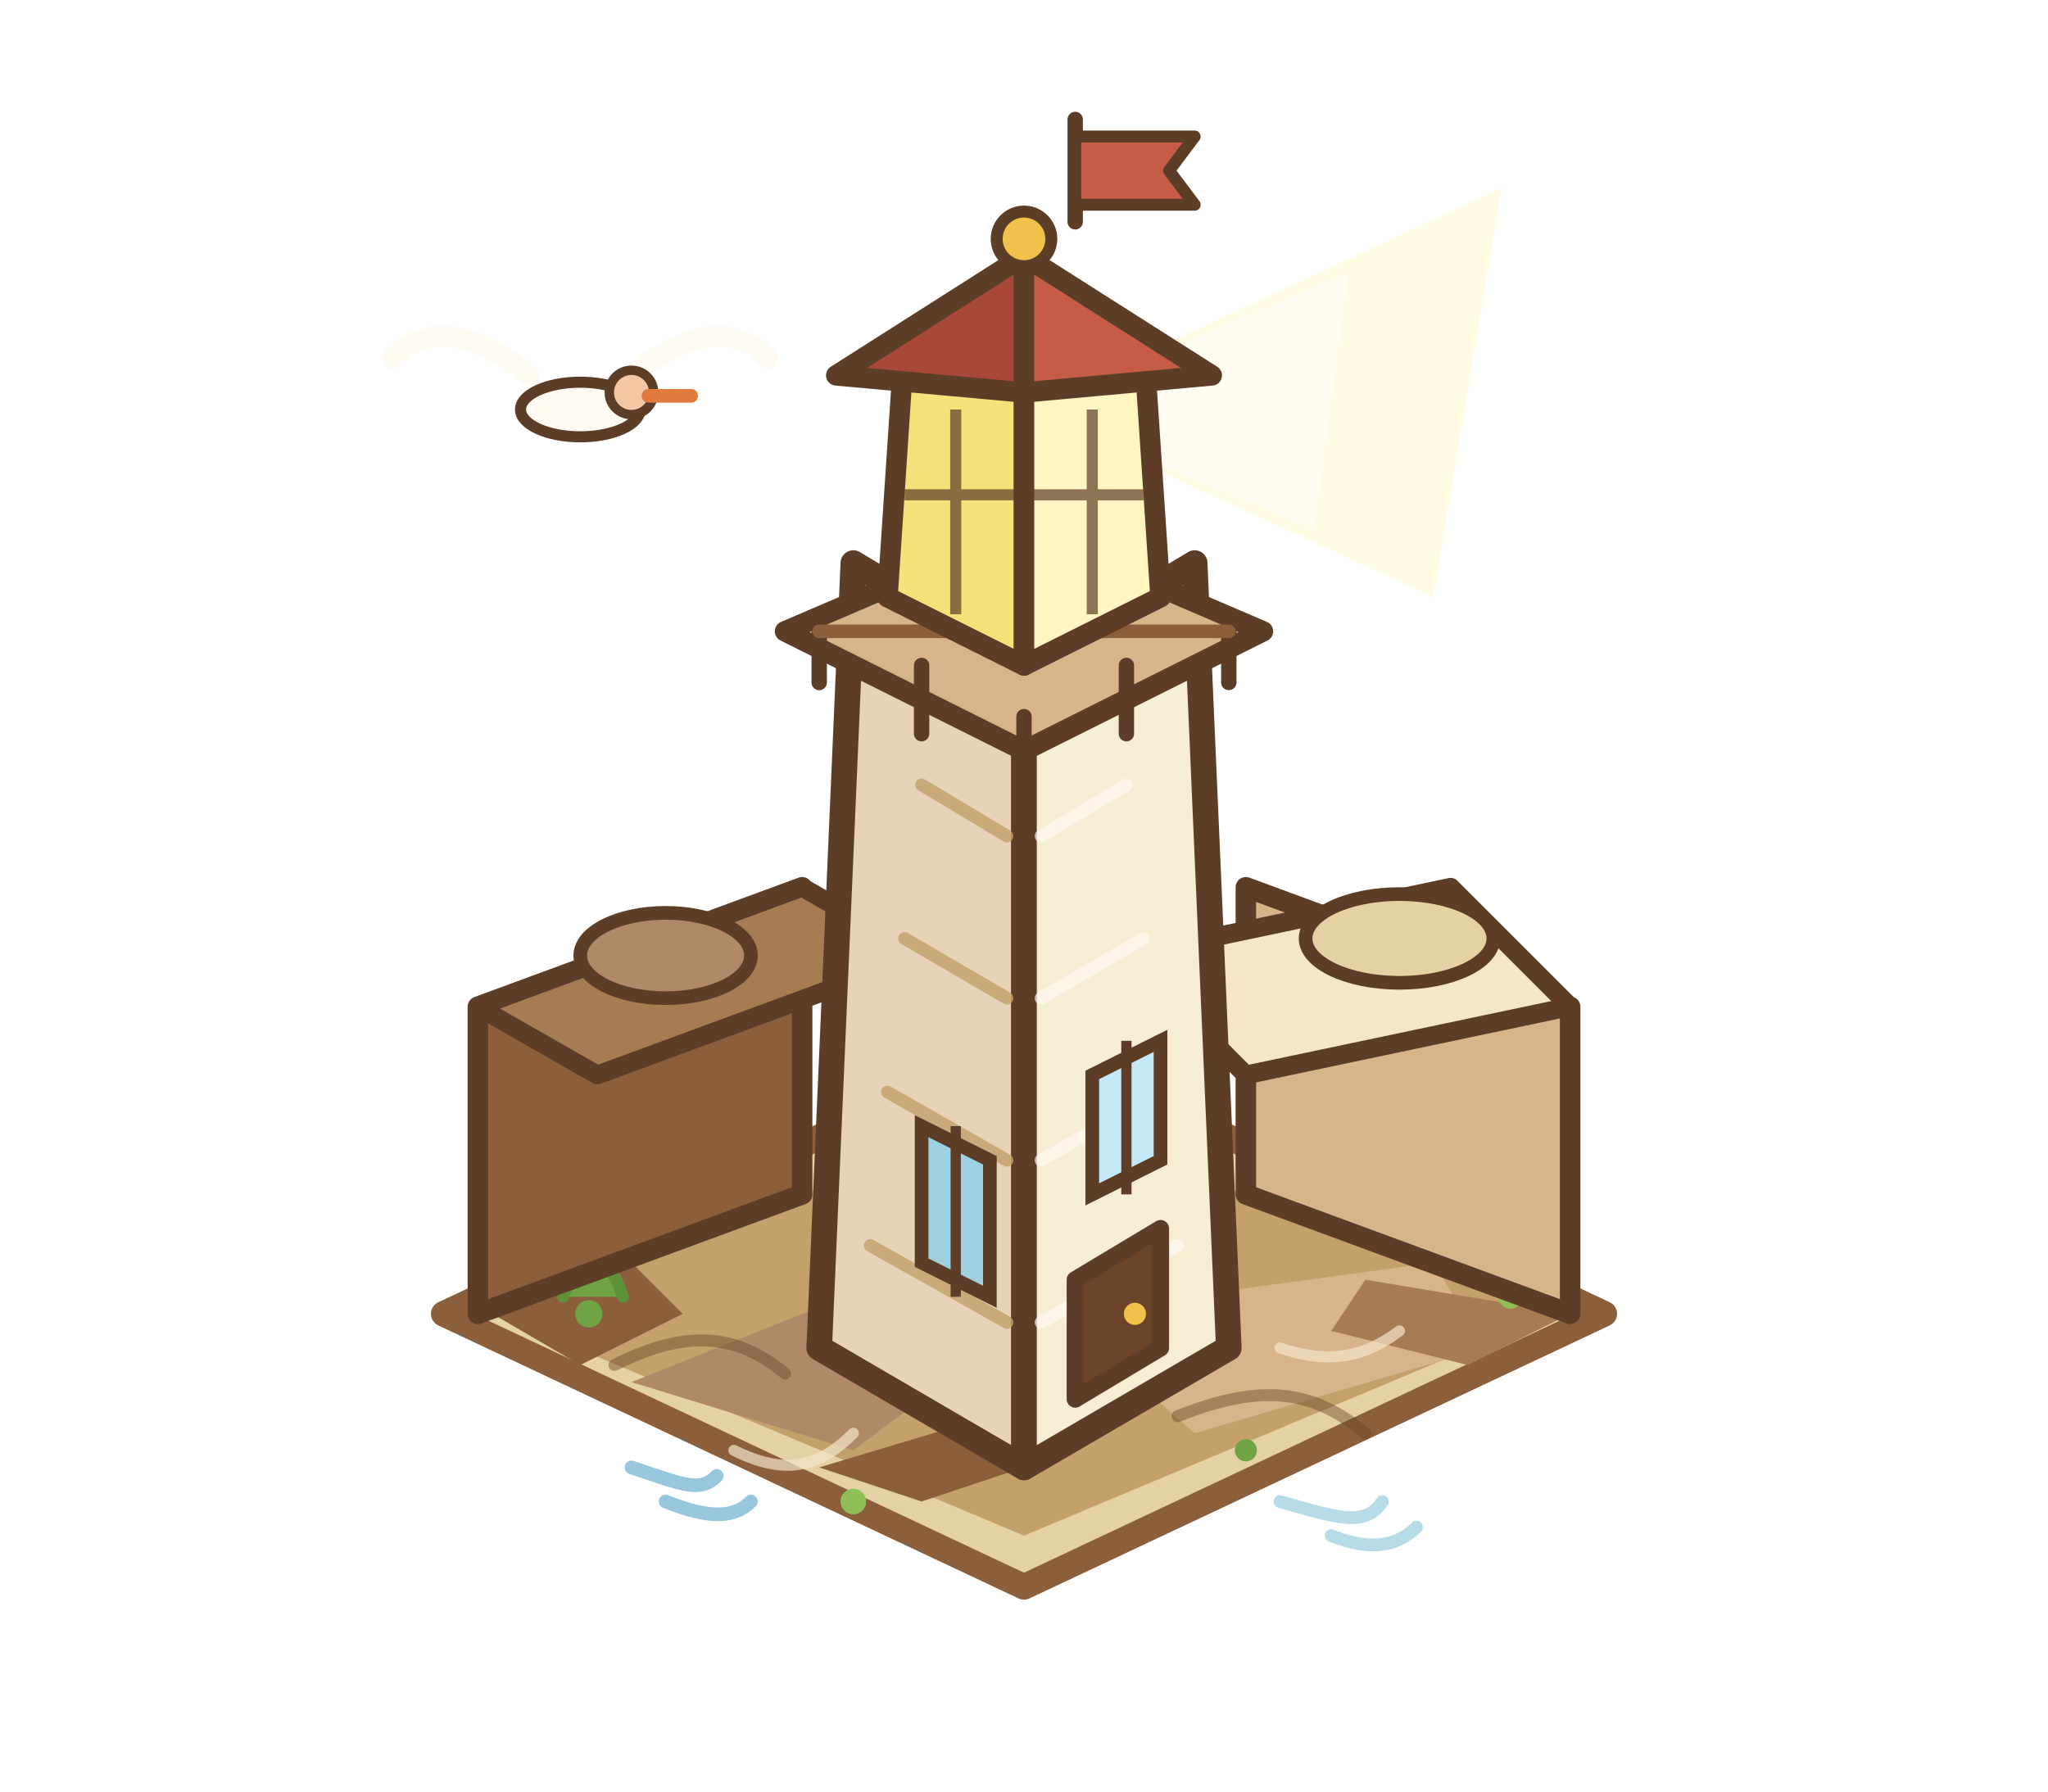
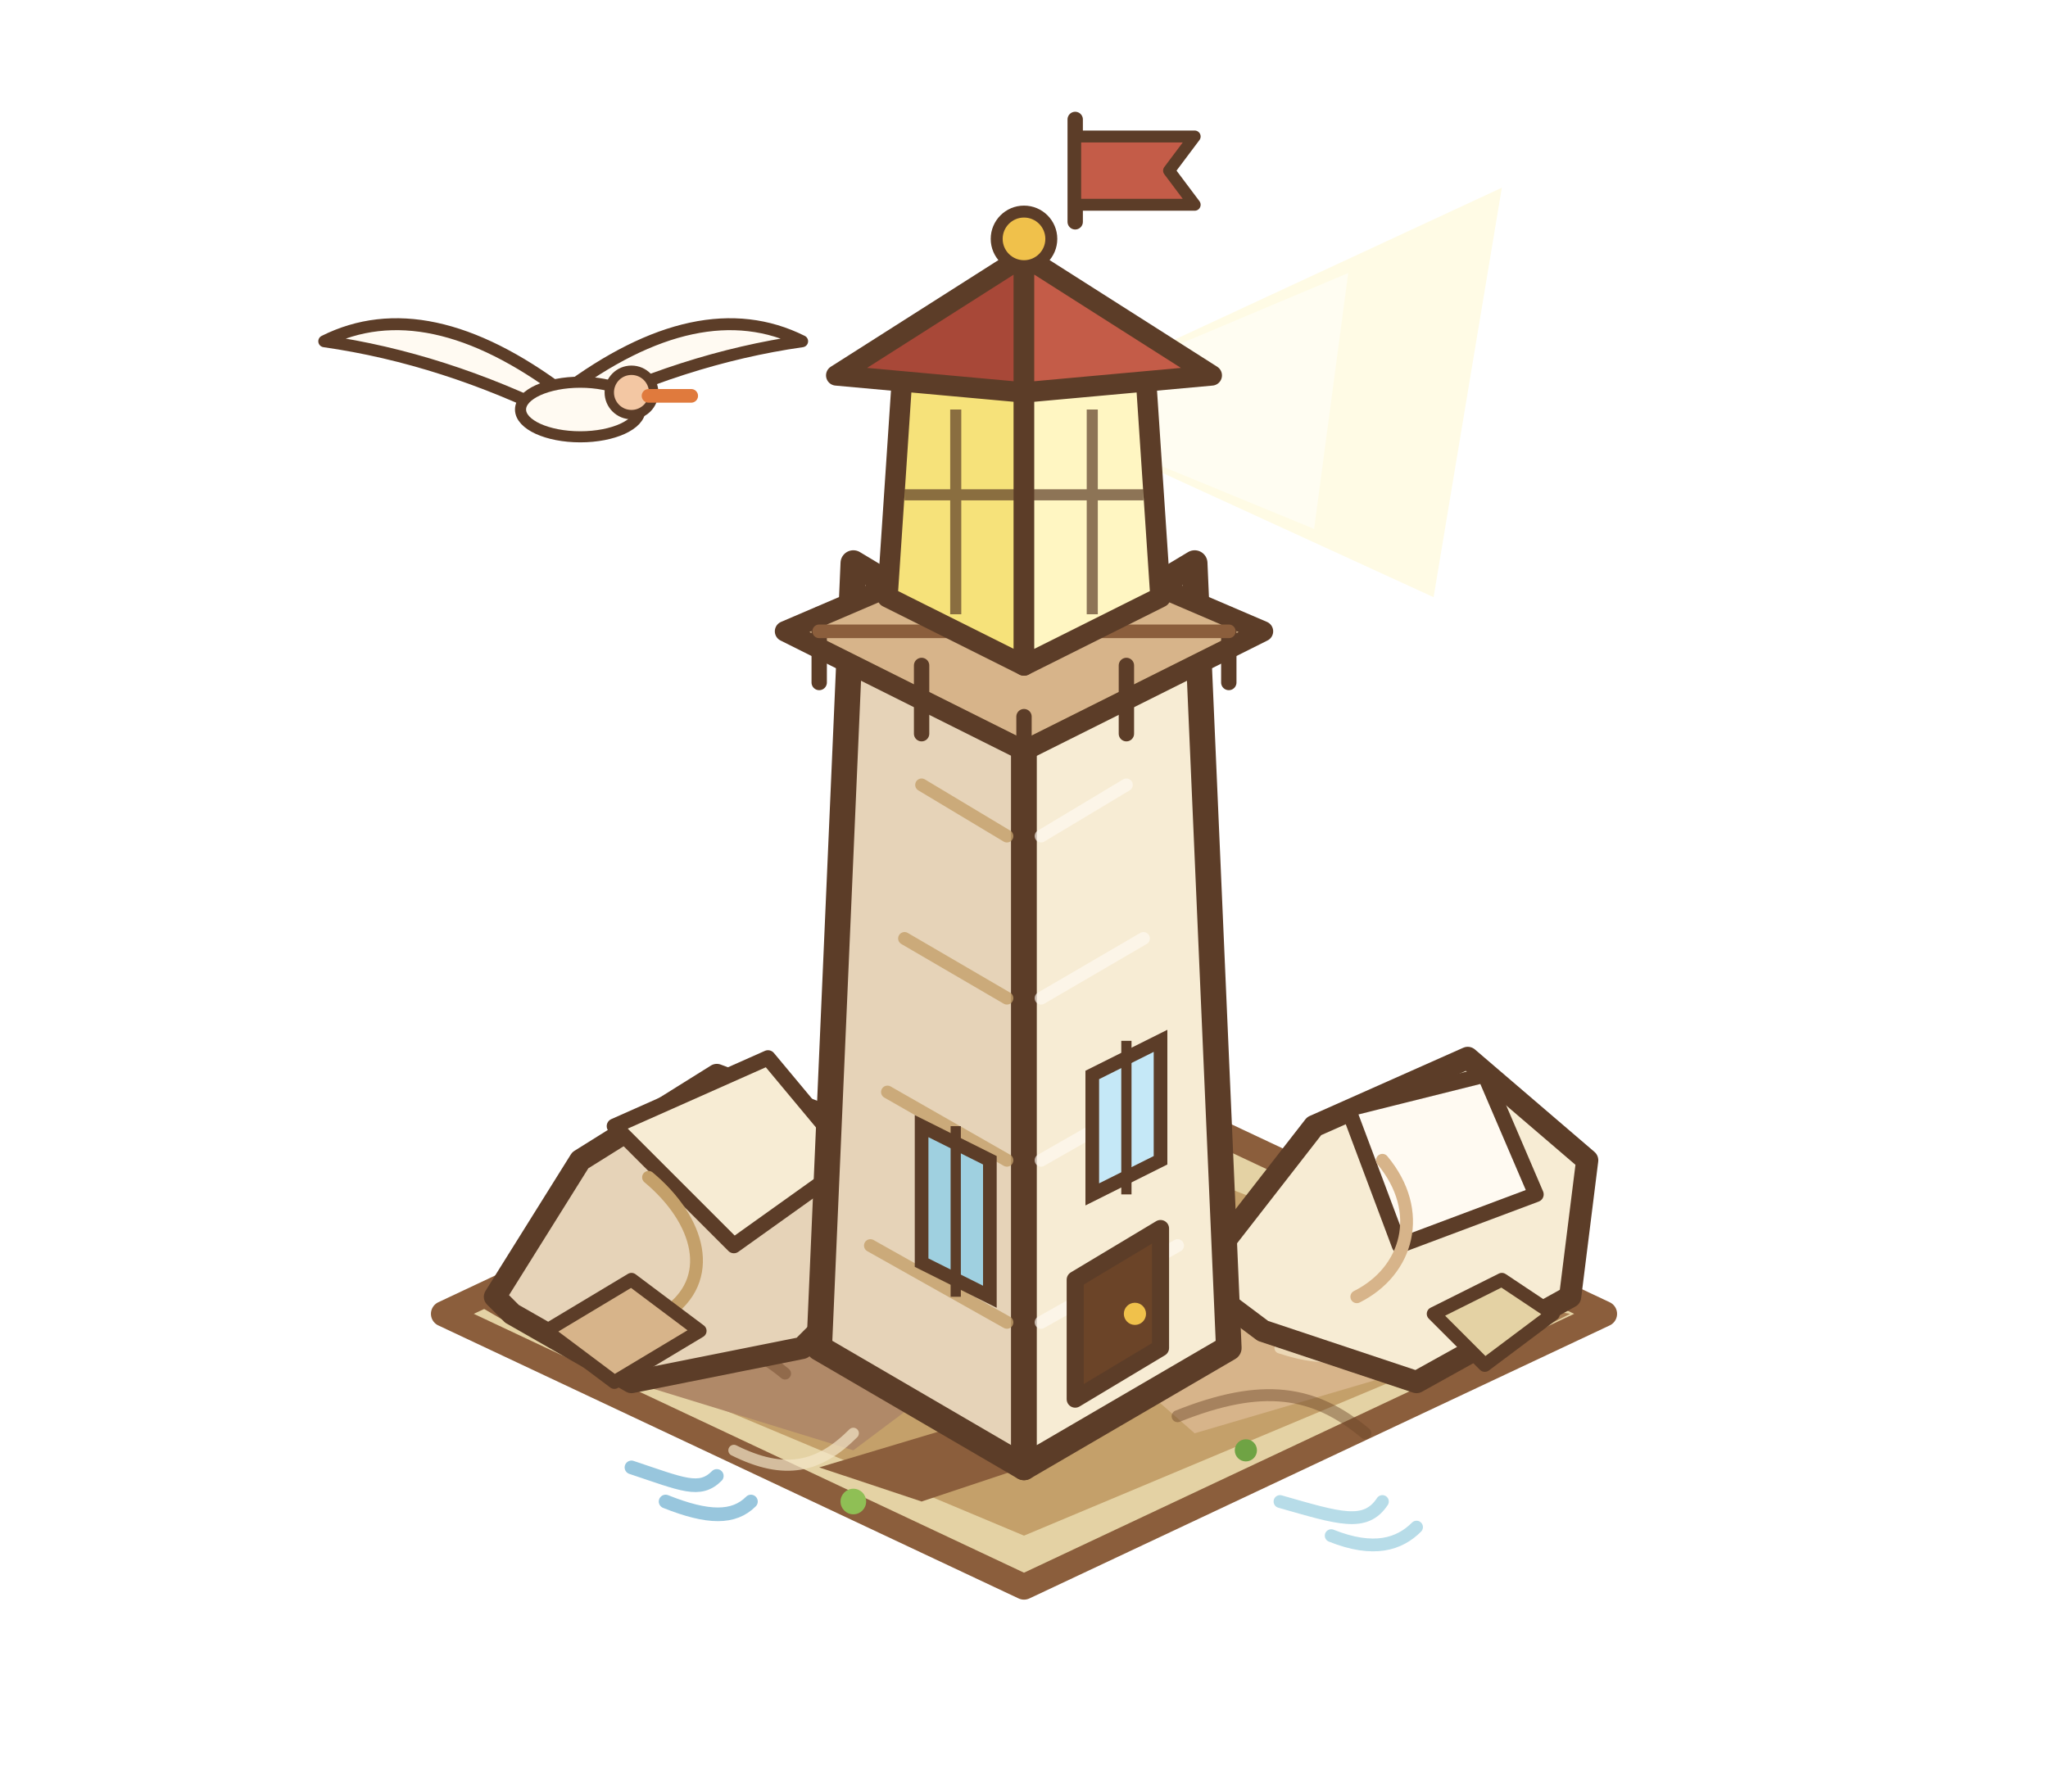
<svg xmlns="http://www.w3.org/2000/svg" viewBox="0 0 240 210" fill="none">
  <style>
    svg, svg * { pointer-events: none; }
    .beam { transform-box: view-box; transform-origin: 120px 48px; animation: sweep 5.6s ease-in-out infinite; }
    .flag { transform-box: fill-box; transform-origin: 0% 45%; animation: cloth 3.1s ease-in-out infinite; animation-delay: -1.2s; }
-     .gull { transform-box: view-box; transform-origin: 70px 46px; animation: bob 3.7s ease-in-out infinite; animation-delay: -0.8s; }
-     .wing { transform-box: fill-box; transform-origin: 8% 75%; animation: flap 1.05s ease-in-out infinite; }
-     .wing.r { transform-origin: 92% 75%; animation-delay: -0.12s; }
+     .gull { transform-box: view-box; transform-origin: 68px 46px; animation: glide 6.6s ease-in-out infinite; animation-delay: -2.1s; }
    @keyframes sweep {
      0%, 100% { transform: rotate(-12deg); }
      50% { transform: rotate(14deg); }
    }
    @keyframes cloth {
      0%, 100% { transform: skewX(-6deg); }
      50% { transform: skewX(7deg); }
    }
-     @keyframes bob {
-       0%, 100% { transform: translate(0, 0); }
-       50% { transform: translate(1.6px, -2.4px); }
-     }
-     @keyframes flap {
-       0%, 100% { transform: rotate(16deg); }
-       50% { transform: rotate(-20deg); }
+     @keyframes glide {
+       0%, 100% { transform: translate(-3px, 1.2px) rotate(-4deg); }
+       46% { transform: translate(9px, -3.6px) rotate(3deg); }
+       74% { transform: translate(3px, -1px) rotate(1deg); }
    }
  </style>
  <polygon points="120,186 188,154 120,122 52,154" fill="#e4d2a4" stroke="#8b5e3c" stroke-width="3" stroke-linejoin="round" />
  <polygon points="58,154 120,130 182,154 120,180" fill="#c4a06a" />
  <polygon points="74,162 104,150 116,158 100,170" fill="#b08968" />
  <polygon points="124,154 168,148 174,158 140,168" fill="#d7b48a" />
  <polygon points="56,153 72,146 80,154 68,160" fill="#8b5e3c" />
  <polygon points="160,150 184,154 172,160 156,156" fill="#a67c52" />
  <polygon points="96,172 116,166 126,170 108,176" fill="#8b5e3c" />
  <path d="M72 160c8-4 14-4 20 1M138 166c10-4 16-3 22 2" stroke="#6b4428" stroke-width="1.4" stroke-linecap="round" opacity=".45" />
  <path d="M86 170c6 3 10 2 14-2M150 158c6 2 10 1 14-2" stroke="#f4e6c8" stroke-width="1.3" stroke-linecap="round" opacity=".7" />
  <g fill="#6fa344">
    <path d="M66 152c2-6 5-6 7 0" stroke="#5f9238" stroke-width="1.4" stroke-linecap="round" />
    <circle cx="69" cy="154" r="1.6" />
    <path d="M174 150c2-5 4-5 6 0" stroke="#5f9238" stroke-width="1.4" stroke-linecap="round" />
    <circle cx="177" cy="152" r="1.4" fill="#8fbf55" />
    <circle cx="100" cy="176" r="1.5" fill="#8fbf55" />
    <circle cx="146" cy="170" r="1.3" />
  </g>
  <path d="M74 172c6 2 8 3 10 1M78 176c5 2 8 2 10 0" stroke="#7eb8d4" stroke-width="1.6" stroke-linecap="round" opacity=".8" />
  <path d="M150 176c7 2 10 3 12 0M156 180c5 2 8 1 10-1" stroke="#9fd0e0" stroke-width="1.5" stroke-linecap="round" opacity=".75" />
-   <polygon points="56,154 94,140 94,104 56,118" fill="#8b5e3c" stroke="#5c3d28" stroke-width="2.4" stroke-linejoin="round" />
-   <polygon points="56,118 94,104 108,112 70,126" fill="#a67c52" stroke="#5c3d28" stroke-width="2.2" stroke-linejoin="round" />
-   <ellipse cx="78" cy="112" rx="10" ry="5" fill="#b08968" stroke="#5c3d28" stroke-width="1.6" />
-   <polygon points="146,140 184,154 184,118 146,104" fill="#d7b48a" stroke="#5c3d28" stroke-width="2.4" stroke-linejoin="round" />
-   <polygon points="132,112 170,104 184,118 146,126" fill="#f4e6c8" stroke="#5c3d28" stroke-width="2.2" stroke-linejoin="round" />
-   <ellipse cx="164" cy="110" rx="11" ry="5.2" fill="#e4d2a4" stroke="#5c3d28" stroke-width="1.6" />
+   <polygon points="58,152 68,136 84,126 100,132 106,146 94,158 74,162 60,154" fill="#e6d3b8" stroke="#5c3d28" stroke-width="2.6" stroke-linejoin="round" />
+   <polygon points="72,132 90,124 100,136 86,146" fill="#f7ecd4" stroke="#5c3d28" stroke-width="1.8" stroke-linejoin="round" />
+   <path d="M76 138c6 5 8 12 2 16" stroke="#c4a06a" stroke-width="1.5" fill="none" stroke-linecap="round" />
+   <polygon points="64,156 74,150 82,156 72,162" fill="#d7b48a" stroke="#5c3d28" stroke-width="1.6" stroke-linejoin="round" />
+   <polygon points="140,150 154,132 172,124 186,136 184,152 166,162 148,156" fill="#f7ecd4" stroke="#5c3d28" stroke-width="2.6" stroke-linejoin="round" />
+   <polygon points="158,130 174,126 180,140 164,146" fill="#fffaf2" stroke="#5c3d28" stroke-width="1.8" stroke-linejoin="round" />
+   <path d="M162 136c5 6 3 13-3 16" stroke="#d7b48a" stroke-width="1.5" fill="none" stroke-linecap="round" />
+   <polygon points="168,154 176,150 182,154 174,160" fill="#e4d2a4" stroke="#5c3d28" stroke-width="1.6" stroke-linejoin="round" />
  <polygon points="96,158 120,172 120,78 100,66" fill="#e6d3b8" stroke="#5c3d28" stroke-width="3" stroke-linejoin="round" />
  <polygon points="144,158 120,172 120,78 140,66" fill="#f7ecd4" stroke="#5c3d28" stroke-width="3" stroke-linejoin="round" />
  <path d="M102 146l16 9M104 128l14 8M106 110l12 7M108 92l10 6" stroke="#c4a06a" stroke-width="1.5" stroke-linecap="round" opacity=".8" />
  <path d="M138 146l-16 9M136 128l-14 8M134 110l-12 7M132 92l-10 6" stroke="#fffaf2" stroke-width="1.5" stroke-linecap="round" opacity=".65" />
  <polygon points="108,148 116,152 116,136 108,132" fill="#9fd0e0" stroke="#5c3d28" stroke-width="1.6" />
  <path d="M112 132v20" stroke="#5c3d28" stroke-width="1.2" />
  <polygon points="128,140 136,136 136,122 128,126" fill="#c5e8f7" stroke="#5c3d28" stroke-width="1.6" />
  <path d="M132 122v18" stroke="#5c3d28" stroke-width="1.2" />
  <polygon points="126,164 136,158 136,144 126,150" fill="#6b4428" stroke="#5c3d28" stroke-width="2" stroke-linejoin="round" />
  <circle cx="133" cy="154" r="1.3" fill="#f0c14b" />
  <polygon points="92,74 120,88 148,74 120,62" fill="#d7b48a" stroke="#5c3d28" stroke-width="2.4" stroke-linejoin="round" />
  <path d="M96 72v8M108 78v8M120 84v8M132 78v8M144 72v8" stroke="#5c3d28" stroke-width="1.8" stroke-linecap="round" />
  <path d="M96 74h48" stroke="#8b5e3c" stroke-width="1.6" stroke-linecap="round" />
  <g class="beam">
    <polygon points="120,48 176,22 168,70" fill="#fff6c2" opacity=".42" />
    <polygon points="120,48 158,32 154,62" fill="#fffef6" opacity=".72" />
  </g>
  <polygon points="104,70 120,78 120,46 106,40" fill="#f6e27a" stroke="#5c3d28" stroke-width="2.4" stroke-linejoin="round" />
  <polygon points="136,70 120,78 120,46 134,40" fill="#fff6c2" stroke="#5c3d28" stroke-width="2.4" stroke-linejoin="round" />
  <path d="M112 48v24M128 48v24M106 58h28" stroke="#5c3d28" stroke-width="1.3" opacity=".7" />
  <polygon points="98,44 120,30 120,46" fill="#a84838" stroke="#5c3d28" stroke-width="2.4" stroke-linejoin="round" />
  <polygon points="142,44 120,30 120,46" fill="#c45c48" stroke="#5c3d28" stroke-width="2.4" stroke-linejoin="round" />
  <circle cx="120" cy="28" r="3.2" fill="#f0c14b" stroke="#5c3d28" stroke-width="1.4" />
  <path d="M126 26v-12" stroke="#5c3d28" stroke-width="1.8" stroke-linecap="round" />
  <g class="flag">
    <path d="M126 16h14l-3 4 3 4h-14z" fill="#c45c48" stroke="#5c3d28" stroke-width="1.4" stroke-linejoin="round" />
  </g>
  <g class="gull">
-     <g class="wing">
-       <path d="M62 44q-10-8-16-2" fill="none" stroke="#fffaf2" stroke-width="2.4" stroke-linecap="round" />
-     </g>
-     <g class="wing r">
-       <path d="M74 44q10-8 16-2" fill="none" stroke="#fffaf2" stroke-width="2.4" stroke-linecap="round" />
-     </g>
+     <path d="M66 46Q50 34 38 40Q52 42 66 49" fill="#fffaf2" stroke="#5c3d28" stroke-width="1.4" stroke-linejoin="round" />
+     <path d="M66 46Q82 34 94 40Q80 42 66 49" fill="#fffaf2" stroke="#5c3d28" stroke-width="1.4" stroke-linejoin="round" />
    <ellipse cx="68" cy="48" rx="7" ry="3.2" fill="#fffaf2" stroke="#5c3d28" stroke-width="1.3" />
    <circle cx="74" cy="46" r="2.6" fill="#f3c7a3" stroke="#5c3d28" stroke-width="1.1" />
    <path d="M76 46.4h5" stroke="#e07a3d" stroke-width="1.6" stroke-linecap="round" />
  </g>
</svg>
